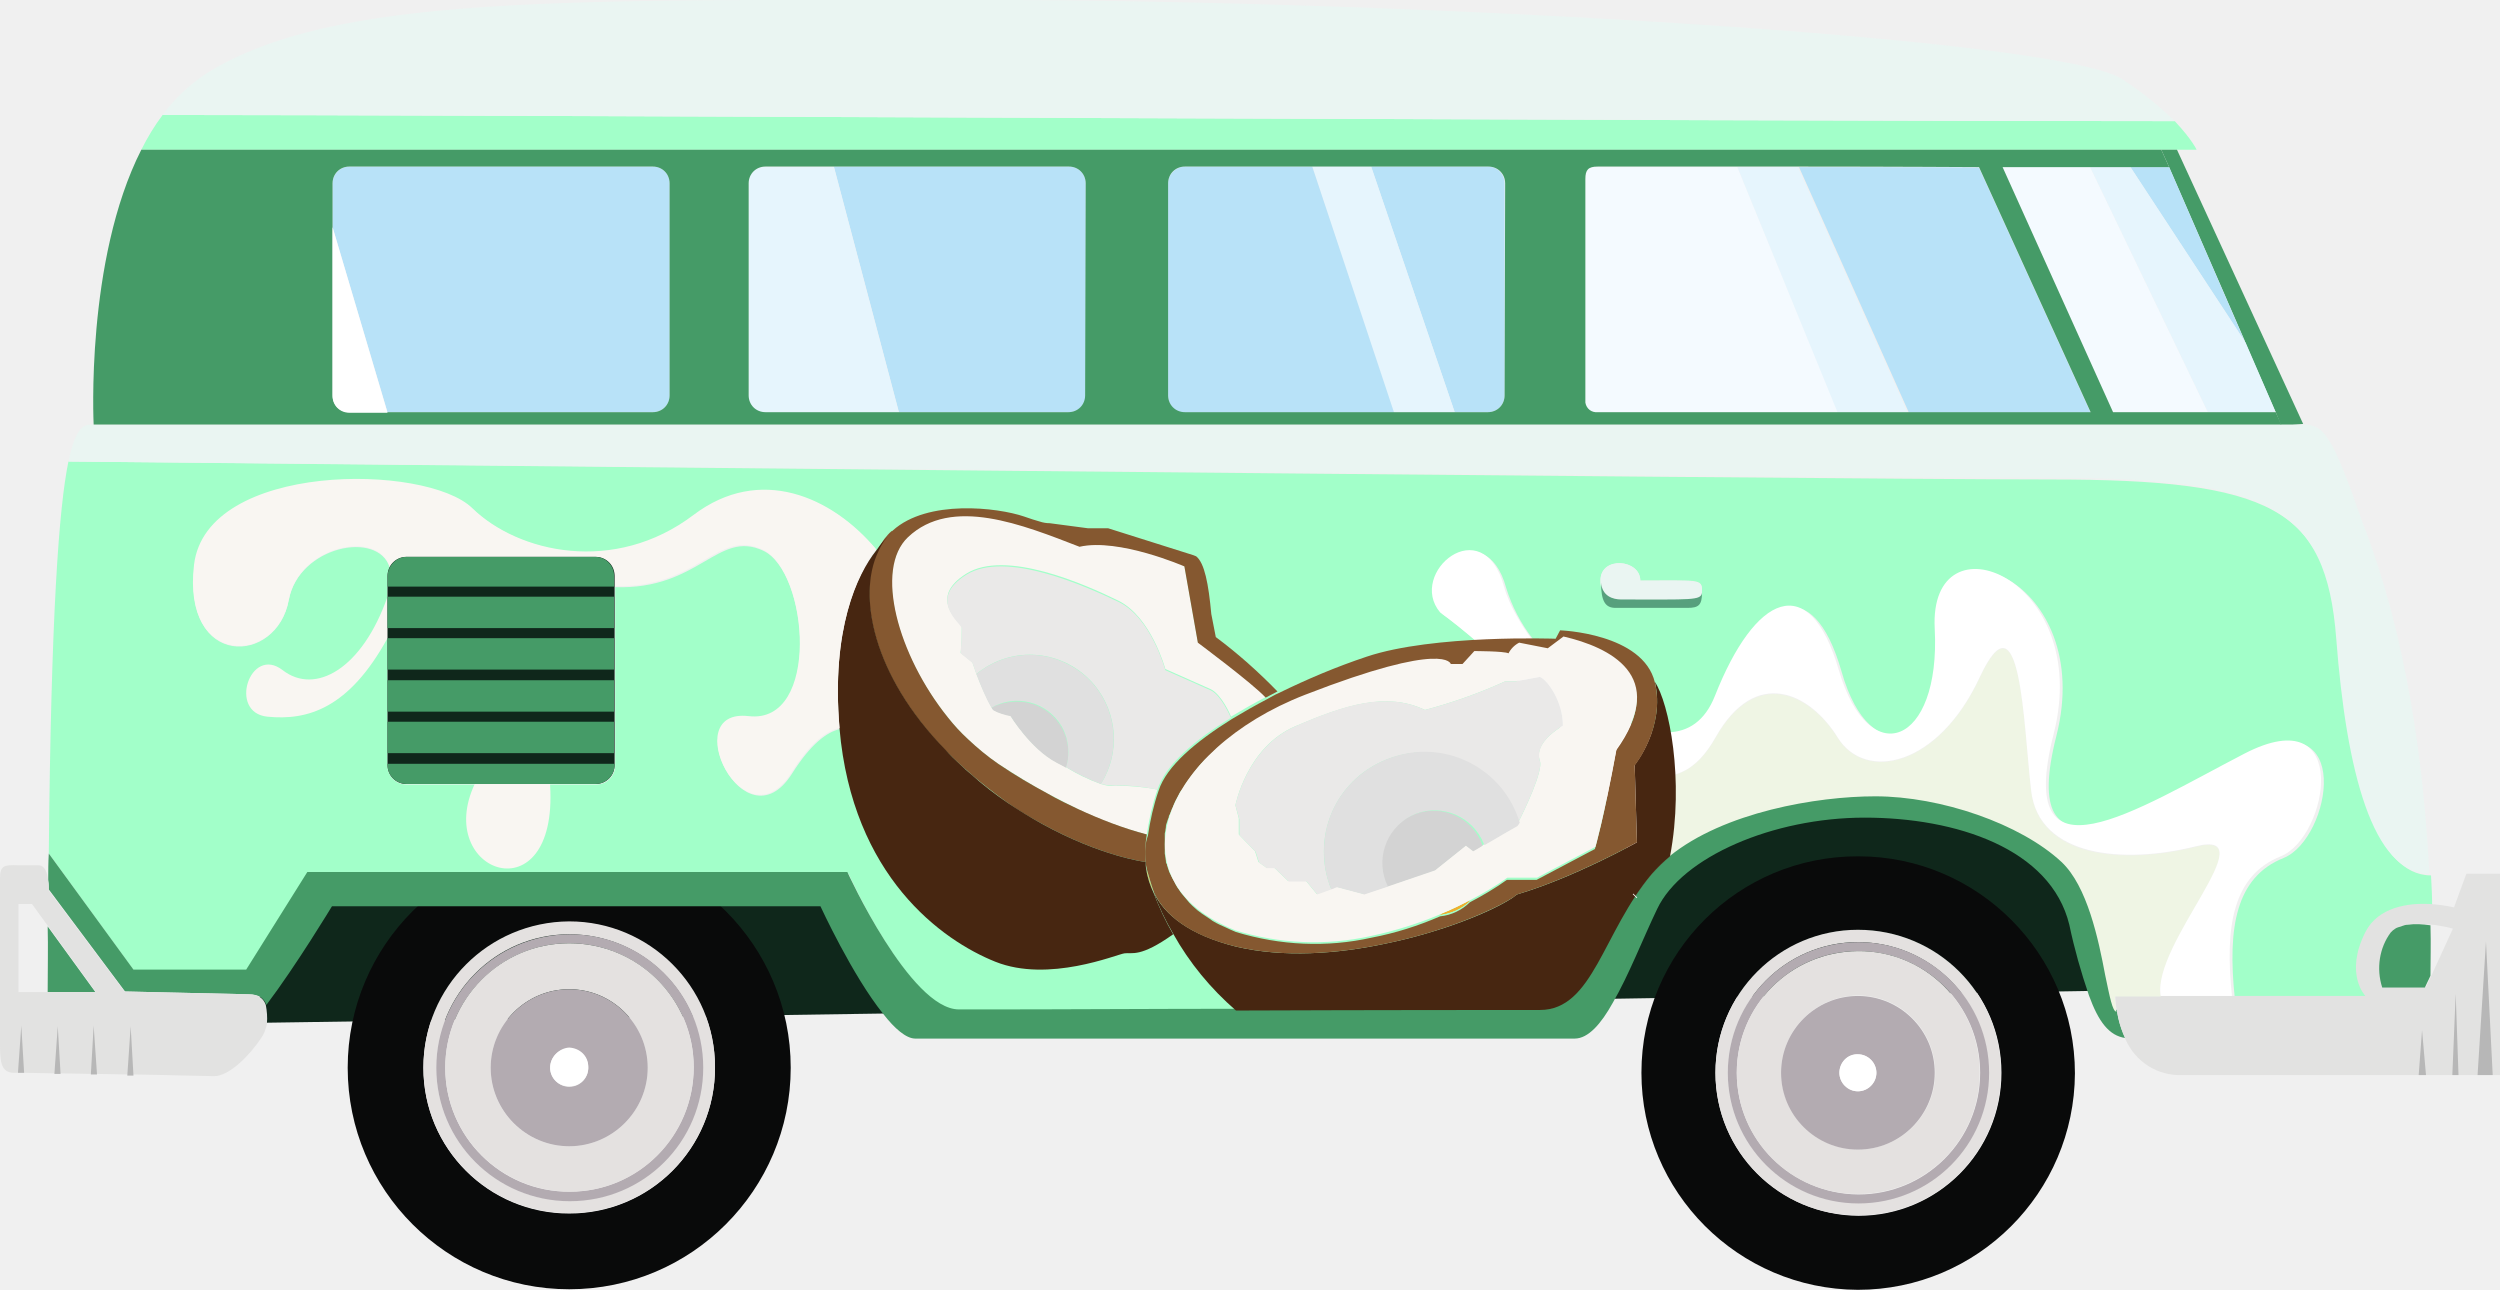
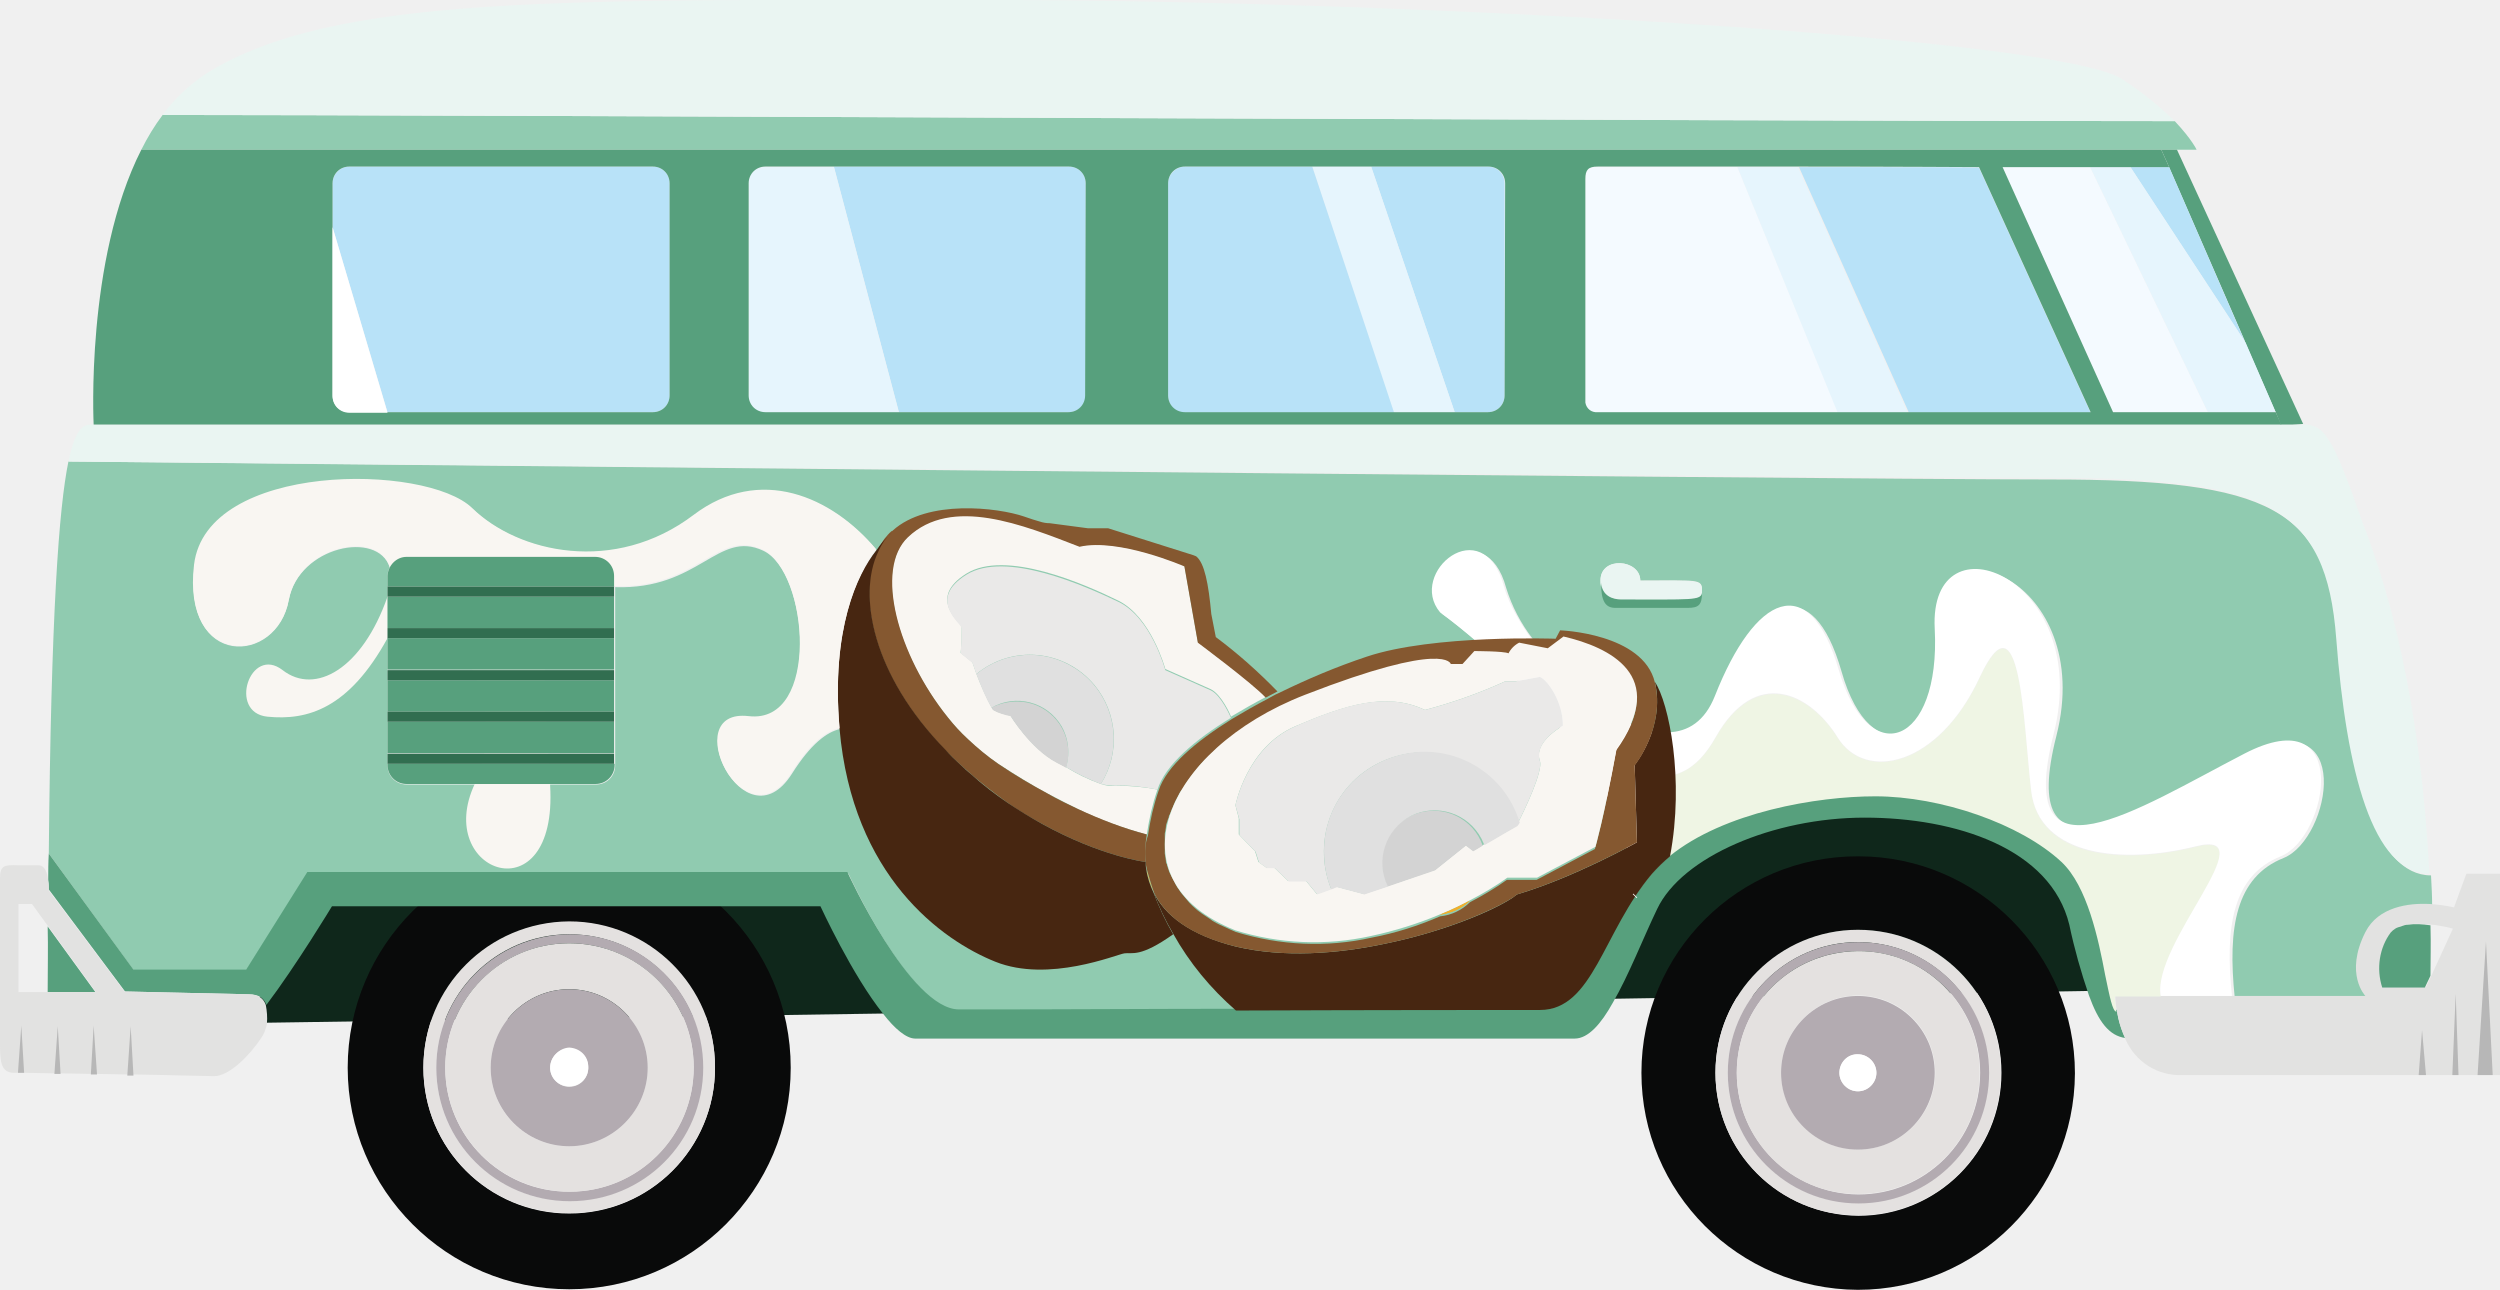
<svg xmlns="http://www.w3.org/2000/svg" version="1.1" id="Calque_1" x="0px" y="0px" viewBox="0 0 445.8 229.9" style="enable-background:new 0 0 445.8 229.9;" xml:space="preserve">
  <style type="text/css">
	.st0{fill:#0F271B;}
	.st1{fill:#090A0A;}
	.st2{fill:#E4E1E0;}
	.st3{fill:#B3ABB1;}
	.st4{fill:#FFFFFF;}
- 	.st5{fill:#A2FFC9;}
- 	.st6{fill:#459B67;}
+ 	.st5{fill:#90CBB0;}
+ 	.st6{fill:#57A07D;}
	.st7{fill:#EAF5F2;}
	.st8{fill:#E2E2E1;}
	.st9{fill:#B8E2F8;}
	.st10{fill:#E6F5FD;}
	.st11{fill:#F4FAFF;}
- 	.st12{fill:#57A07D;}
- 	.st13{fill:#B7B7B7;}
- 	.st14{fill:none;}
- 	.st15{fill:#EFF5E4;}
- 	.st16{fill:#EFAF2E;}
- 	.st17{fill:#472611;}
- 	.st18{fill:#855830;}
- 	.st19{fill:#F9F6F2;}
- 	.st20{fill:#EAE9E8;}
- 	.st21{fill:#D3D3D3;}
- 	.st22{fill:#E0E0E0;}
- 	.st23{fill:none;stroke:#FFFFFF;stroke-miterlimit:10;}
+ 	.st12{fill:#B7B7B7;}
+ 	.st13{fill:none;}
+ 	.st14{fill:#EFF5E4;}
+ 	.st15{fill:#EFAF2E;}
+ 	.st16{fill:#472611;}
+ 	.st17{fill:#855830;}
+ 	.st18{fill:#F9F6F2;}
+ 	.st19{fill:#EAE9E8;}
+ 	.st20{fill:#D3D3D3;}
+ 	.st21{fill:#E0E0E0;}
+ 	.st22{fill:none;stroke:#FFFFFF;stroke-miterlimit:10;}
+ 	.st23{fill:#316E50;}
</style>
  <path class="st0" d="M287.7,178.1l84.9-1.4c-1.4-4.1-2.6-8.3-3.5-12.6c-3.3-13.6-20.1-19.1-36.5-19.1s-32.7,7.1-37,16.3  C293.1,166.7,290.4,173.3,287.7,178.1z" />
  <path class="st0" d="M45.6,182.4C45.6,182.4,45.6,182.4,45.6,182.4l114.1-1.7c-5.7-7.1-11.6-20-11.6-20H57.5c0,0-6.6,11-12.1,18.3  C45.6,180.1,45.7,181.2,45.6,182.4z" />
  <path class="st1" d="M292.7,191.3c0,21.3,17.3,38.6,38.6,38.7c21.3,0,38.6-17.3,38.7-38.6c0-21.3-17.3-38.7-38.6-38.7c0,0,0,0,0,0  C310,152.6,292.7,169.9,292.7,191.3z M305.9,191.3c0-14.1,11.4-25.5,25.5-25.5c14.1,0,25.5,11.4,25.5,25.5  c0,14.1-11.4,25.5-25.5,25.5l0,0C317.3,216.7,305.9,205.3,305.9,191.3z" />
  <path class="st2" d="M305.9,191.3c0,14.1,11.4,25.5,25.5,25.4c14.1,0,25.5-11.4,25.4-25.5c0-14.1-11.4-25.4-25.5-25.4  C317.3,165.8,305.9,177.2,305.9,191.3L305.9,191.3z M308.1,191.3c0-12.8,10.4-23.3,23.2-23.3c12.8,0,23.3,10.4,23.3,23.2  c0,12.8-10.4,23.3-23.2,23.3c0,0,0,0,0,0C318.5,214.5,308.1,204.1,308.1,191.3L308.1,191.3z" />
  <path class="st3" d="M308.1,191.3c0,12.8,10.4,23.3,23.3,23.3s23.3-10.4,23.3-23.3S344.2,168,331.4,168  C318.5,168,308.1,178.4,308.1,191.3C308.1,191.3,308.1,191.3,308.1,191.3z M309.7,191.3c0-12,9.7-21.7,21.7-21.7s21.7,9.7,21.7,21.7  c0,12-9.7,21.7-21.7,21.7c0,0,0,0,0,0C319.4,212.9,309.7,203.2,309.7,191.3z" />
  <path class="st2" d="M309.7,191.3c0,12,9.7,21.7,21.7,21.6c12,0,21.7-9.7,21.6-21.7c0-12-9.7-21.7-21.7-21.6  S309.7,179.3,309.7,191.3L309.7,191.3z M317.6,191.3c0-7.6,6.1-13.7,13.7-13.8c7.6,0,13.7,6.1,13.8,13.7c0,7.6-6.1,13.7-13.7,13.8  c0,0,0,0-0.1,0C323.8,204.9,317.7,198.8,317.6,191.3z" />
  <path class="st3" d="M317.6,191.3c0,7.6,6.2,13.7,13.7,13.7c7.6,0,13.7-6.2,13.7-13.7c0-7.6-6.2-13.7-13.7-13.7  S317.6,183.7,317.6,191.3L317.6,191.3z M328,191.3c0-1.8,1.5-3.3,3.3-3.3s3.3,1.5,3.3,3.3s-1.5,3.3-3.3,3.3h0  C329.5,194.6,328,193.1,328,191.3z" />
  <path class="st4" d="M328,191.3c0,1.8,1.5,3.3,3.3,3.3s3.3-1.5,3.3-3.3c0-1.8-1.5-3.3-3.3-3.3C329.5,187.9,328,189.4,328,191.3  C328,191.3,328,191.3,328,191.3z" />
  <path class="st1" d="M62,190.4c0,21.8,17.7,39.5,39.5,39.5s39.5-17.7,39.5-39.5c0-21.8-17.7-39.5-39.5-39.5h0  C79.7,150.9,62,168.6,62,190.4z M75.5,190.4c0-14.4,11.6-26,26-26c14.4,0,26,11.6,26,26s-11.6,26-26,26l0,0  C87.1,216.4,75.5,204.8,75.5,190.4z" />
  <path class="st2" d="M75.5,190.4c0,14.4,11.7,26,26.1,25.9c14.4,0,26-11.7,25.9-26.1c0-14.3-11.7-25.9-26-25.9  C87.1,164.4,75.5,176,75.5,190.4C75.5,190.4,75.5,190.4,75.5,190.4z M77.8,190.4c0-13.1,10.6-23.8,23.7-23.8  c13.1,0,23.8,10.6,23.8,23.7s-10.6,23.8-23.7,23.8c0,0,0,0,0,0C88.4,214.2,77.8,203.5,77.8,190.4L77.8,190.4z" />
  <path class="st3" d="M77.8,190.4c0,13.1,10.6,23.8,23.8,23.8s23.8-10.6,23.8-23.8s-10.6-23.8-23.8-23.8c0,0,0,0,0,0  C88.4,166.7,77.8,177.3,77.8,190.4z M79.4,190.4c0-12.2,9.9-22.2,22.1-22.2s22.2,9.9,22.2,22.1c0,12.2-9.9,22.2-22.1,22.2  c0,0,0,0,0,0C89.3,212.6,79.4,202.6,79.4,190.4z" />
  <path class="st2" d="M79.4,190.4c0,12.2,9.9,22.1,22.2,22.1s22.1-9.9,22.1-22.2c0-12.2-9.9-22.1-22.2-22.1S79.4,178.2,79.4,190.4  L79.4,190.4z M87.5,190.4c0-7.7,6.3-14,14-14c7.7,0,14,6.3,14,14s-6.3,14-14,14C93.8,204.4,87.5,198.2,87.5,190.4z" />
  <path class="st3" d="M87.5,190.4c0,7.7,6.3,14,14,14c7.7,0,14-6.3,14-14s-6.3-14-14-14C93.8,176.4,87.5,182.7,87.5,190.4z   M98.1,190.4c0-1.9,1.5-3.4,3.4-3.4c1.9,0,3.4,1.5,3.4,3.4c0,1.9-1.5,3.4-3.4,3.4C99.7,193.8,98.1,192.3,98.1,190.4z" />
  <path class="st4" d="M98.1,190.4c0,1.9,1.6,3.4,3.5,3.3c1.9,0,3.4-1.6,3.3-3.5c0-1.9-1.5-3.3-3.4-3.4  C99.7,186.9,98.1,188.5,98.1,190.4C98.1,190.4,98.1,190.4,98.1,190.4z" />
  <path class="st5" d="M8.7,152.2l15.2,20.9h20l11-17.3h96.4c0,0,11.1,24.5,19.9,24.5c4.2,0,26.4-0.1,49.3-0.1  c24.3-0.1,49.3-0.1,54.2-0.1c0.3,0,0.6,0,0.9,0c0.2,0,0.4,0,0.6-0.1c0.3-0.1,0.6-0.1,0.9-0.2c0.2-0.1,0.4-0.1,0.5-0.2  s0.4-0.1,0.6-0.2c0.2-0.1,0.3-0.1,0.4-0.2c0.2-0.1,0.5-0.3,0.7-0.4s0.4-0.3,0.6-0.5c0.4-0.3,0.9-0.7,1.2-1.1  c0.2-0.2,0.4-0.4,0.6-0.6c0.8-0.9,1.5-1.9,2.2-3c0.3-0.5,0.6-1,0.9-1.5c0.1-0.2,0.2-0.4,0.4-0.6c0.3-0.5,0.5-0.9,0.8-1.4  c0.5-0.9,1-1.9,1.6-2.9c0.3-0.6,0.6-1.2,0.9-1.8s0.6-1.2,1-1.8s0.7-1.2,1.1-1.8s0.7-1.2,1.1-1.8c-0.2-3-0.7-5.9-1.5-8.7  c-0.9-3-2.1-5.9-3.5-8.7c-2.3-4.5-5.1-8.7-8.2-12.6c-2.3-2.9-4.8-5.7-7.4-8.3c-1.9-1.9-3.7-3.6-5.3-5.1c-1-0.9-1.9-1.7-2.7-2.4  c-3.5-3-5.9-4.7-5.9-4.7c-6-7,7.7-18.4,11.4-4.6c1,3.2,2.6,6.3,4.7,9c0.4,0.6,0.9,1.2,1.4,1.9c4.5,5.7,10.6,11.1,16.5,13.6  c1.2,0.5,2.4,0.9,3.7,1.2c1.1,0.3,2.2,0.4,3.4,0.3c3.4-0.2,6.3-2.1,8-6.5c7.1-18.1,16.9-22.8,22.1-4.6s18.1,13.4,17.1-7.4  s28.3-9.1,21.2,18.8s14.7,13.5,34,3.5s15,14.9,6.5,18.3s-10,12.4-8.7,24.9h23.7c0,0-3.8-3.8,0-11.4c2.3-4.6,7.7-5.2,11.5-5  c0-1.7-0.1-3.5-0.2-5.4c-10,0-14.8-18.3-16.6-41.9s-12-28.7-51.2-28.7S12.2,82.3,12.2,82.3C10.5,90.6,9.1,109.4,8.7,152.2z   M289.1,106.9c-1.6,0-3.7-0.8-3.7-3.4c0-4.4,7.1-3.8,7.1,0c10.2,0,11-0.3,11,1.7S303.2,106.9,289.1,106.9z M34.7,100.9  c2.2-18.4,41.4-18,49.6-10.1s25.4,11.9,39.5,1.2c11.8-8.9,24.6-3.3,32.5,6.1c-3.3,4.5-8,14.3-6.5,31.8v0.1c-2.3,0.5-5.2,2.6-8.6,8  c-8.4,13.2-20.4-11.6-7.6-10.1s10.6-25.9,2.5-29.7s-11.4,7-26.4,6.5v31.8c0,1.9-1.5,3.4-3.4,3.4H72.5c-1.9,0-3.4-1.5-3.4-3.4v-33.7  c0-0.5,0.1-1.1,0.4-1.6c-2.1-6.7-16.2-3.8-18,5.8C49.4,118.6,32.5,119.3,34.7,100.9z" />
  <path class="st6" d="M8.6,157c0.1,0.5,0.1,1.1,0.1,1.6l13.6,18.2l22,0.5c2,0,2.8,0.8,3.2,1.9c5.3-7,11.7-17.6,11.7-17.6h87.1  c0,0,5.7,12.4,11.2,19.2c2,2.6,4.1,4.4,5.7,4.4h117.6c2.4,0,4.7-2.6,6.8-6.4c2.8-4.8,5.4-11.5,7.9-16.7c4.4-9.3,20.7-16.3,37-16.3  s33.2,5.5,36.5,19.1c0.9,4.3,2.1,8.5,3.5,12.6c1.7,4.7,3.6,7.2,6.5,7.6c-0.8-1.6-1.3-3.3-1.5-5c-0.4,0-0.8-1-1.2-2.7  c-1.3-5.7-2.9-18.7-8.6-24c-7.4-6.8-21.5-11.7-33.2-11.7s-31.2,3.5-40,13.9c-7.5,8.8-9.8,20.1-16.1,23.3c-1.2,0.6-2.5,0.9-3.9,0.9  c-5.6,0-37.1,0.1-64.1,0.1c-19.1,0.1-35.8,0.1-39.4,0.1c-8.7,0-19.9-24.5-19.9-24.5H54.8l-10.9,17.4H23.8L8.7,152.2  C8.6,153.8,8.6,155.4,8.6,157z" />
  <path class="st7" d="M12.2,82.3c0,0,314,2.9,353.2,2.9s49.4,5.1,51.2,28.7s6.5,41.9,16.6,41.9c-0.9-18-3.7-41.5-11.9-62.6  c-5.4-15.5-6.8-17.4-10.5-17.5l0,0h-1.9h-2.1H16.7C15.2,75.7,13.6,75.6,12.2,82.3z" />
  <path class="st6" d="M8.5,176.9h8.5l-8.5-11.7C8.6,168.9,8.5,172.9,8.5,176.9z" />
  <path class="st8" d="M379,185.3c0.3,0.1,0.6,0.1,0.9,0.1L379,185.3c1.8,4.1,5.8,6.6,10.2,6.4h56.6v-35.9h-6l-2.2,6  c-1.4-0.3-2.8-0.5-4.3-0.6c-3.8-0.2-9.2,0.5-11.5,5c-3.8,7.5,0,11.4,0,11.4h-44.6C377.3,180.2,377.9,182.9,379,185.3z M426.5,166.2  c0.1-0.1,0.2-0.3,0.4-0.4c0.2-0.2,0.5-0.4,0.8-0.5c0.3-0.1,0.6-0.3,0.9-0.3c0.3-0.1,0.6-0.1,0.9-0.2c1.4-0.1,2.7-0.1,4.1,0.1  c0.5,0,1,0.1,1.5,0.2c1.4,0.2,2.3,0.5,2.3,0.5l-3.8,8.3l-1,2.1h-7.6C423.7,172.7,424.4,169,426.5,166.2L426.5,166.2z" />
  <path class="st6" d="M424.8,176.1h7.6l1-2.1c0-2.6,0.1-5.7,0-9c-1.4-0.2-2.7-0.3-4.1-0.1c-0.3,0-0.6,0.1-0.9,0.2  c-0.3,0.1-0.6,0.2-0.9,0.3c-0.3,0.1-0.5,0.3-0.8,0.5c-0.1,0.1-0.2,0.2-0.4,0.4C424.3,169,423.7,172.7,424.8,176.1z" />
  <path class="st5" d="M391.7,26.7H25.2c1.1-2.2,2.3-4.2,3.8-6.2c51.5,0,276.4,1.1,358.8,1.1C390.9,24.9,391.7,26.7,391.7,26.7z" />
  <path class="st7" d="M29,20.5c51.5,0,276.4,1.1,358.8,1.1c-2.9-2.8-6-5.3-9.4-7.5C366.9,6.6,250.3,0,175.7,0S59.5-1.1,36.8,13.1  C33.8,15.1,31.1,17.6,29,20.5z" />
  <path class="st6" d="M385.4,26.7l1.4,3.1l13.5,31v0.1l5.5,12.6l0,0l0.9,2.2h2.1c0.7,0,1.4-0.1,1.9-0.1l-22.5-48.9L385.4,26.7z" />
  <polygon class="st9" points="379.9,29.8 400.3,60.9 386.8,29.8 " />
  <polygon class="st10" points="372.7,29.8 393.7,73.5 405.8,73.5 400.4,61 400.3,60.9 379.9,29.8 " />
  <polygon class="st11" points="357.1,29.8 376.8,73.5 393.7,73.5 372.7,29.8 " />
  <path class="st9" d="M320.8,29.8l19.6,43.8h32.4l-19.9-43.7C352.8,29.8,337.1,29.8,320.8,29.8z" />
  <path class="st10" d="M309.8,29.8l17.8,43.8h12.6l-19.6-43.8L309.8,29.8z" />
  <path class="st11" d="M282.7,31.9v39.5c-0.1,1.1,0.7,2.1,1.8,2.2c0.1,0,0.3,0,0.4,0h42.8l-17.9-43.8h-25  C283.3,29.7,282.7,30.2,282.7,31.9z" />
  <path class="st9" d="M244.5,29.7l14.9,43.8h5.9c1.7,0,3-1.3,3-3V32.7c0-1.7-1.3-3-3-3L244.5,29.7z" />
  <polygon class="st10" points="234,29.7 248.5,73.5 259.4,73.5 244.5,29.7 " />
  <path class="st9" d="M208.3,32.7v37.9c0,1.7,1.3,3,3,3h37.3L234,29.7h-22.8C209.6,29.8,208.3,31.1,208.3,32.7z" />
  <path class="st9" d="M148.7,29.7l11.6,43.8h30.3c1.7,0,3-1.3,3-3V32.7c0-1.7-1.3-3-3-3L148.7,29.7z" />
  <path class="st10" d="M133.5,32.7v37.9c0,1.7,1.3,3,3,3h23.8l-11.6-43.8h-12.2C134.8,29.7,133.5,31,133.5,32.7z" />
  <path class="st9" d="M59.3,32.7v7.8l9.8,33h47.3c1.7,0,3-1.3,3-3V32.7c0-1.7-1.3-3-3-3H62.3C60.7,29.7,59.3,31,59.3,32.7z" />
  <path class="st6" d="M405.8,73.5h-29l-19.7-43.7h29.7l-1.4-3.1H25.2c-10,19.7-8.5,49-8.5,49h390.1L405.8,73.5z M119.4,70.5  c0,1.7-1.3,3-3,3H62.3c-1.7,0-3-1.3-3-3V32.7c0-1.7,1.3-3,3-3h54.1c1.7,0,3,1.3,3,3L119.4,70.5z M193.5,70.5c0,1.7-1.3,3-3,3h-54  c-1.7,0-3-1.3-3-3V32.7c0-1.7,1.3-3,3-3h54.1c1.7,0,3,1.3,3,3L193.5,70.5z M268.3,70.5c0,1.7-1.3,3-3,3h-54c-1.7,0-3-1.3-3-3V32.7  c0-1.7,1.3-3,3-3h54.1c1.7,0,3,1.3,3,3L268.3,70.5z M340.3,73.5h-55.4c-1.1,0.1-2-0.6-2.2-1.7c0-0.2,0-0.3,0-0.5V31.9  c0-1.6,0.5-2.2,2.2-2.2h25h10.9c16.3,0,32.1,0.1,32.1,0.1l19.9,43.7L340.3,73.5z" />
  <path class="st4" d="M59.3,40.5v30.1c0,1.7,1.3,3,3,3h6.8L59.3,40.5z" />
  <path class="st8" d="M0,156.7v29c0,3.3,0,5.6,2.5,5.6h0.6h1.1l5.5,0.1c0.3,0,0.7,0,1.1,0l5.4,0.1h1.1l5.4,0.1h1.1l0,0  c6.7,0.1,12.8,0.3,14.4,0.3c2.7,0,6.4-3.8,8.3-6.7c0.6-0.8,0.9-1.7,1.1-2.6c0,0,0-0.1,0-0.1c0.1-1.1,0-2.2-0.2-3.3  c-0.4-1.1-1.2-1.9-3.2-1.9l-22-0.5l-13.5-18c0-0.5,0-1.1-0.1-1.6c-0.1-1.5-0.6-2.9-1.7-2.9H3.4C0.7,154.2,0,154.3,0,156.7z   M3.3,161.2h2.4l2.9,4l8.5,11.7H3.3V161.2z" />
  <path class="st7" d="M285.4,103.5c0,0.2,0,0.3,0,0.5c0.2,2.3,2.1,3,3.7,3c12.6,0,14.2,0.1,14.4-1.2c0-0.2,0-0.4,0-0.5  c0-2-0.8-1.7-11-1.7C292.5,99.7,285.4,99.1,285.4,103.5z" />
-   <path class="st12" d="M285.5,103.9c0,3.4,0.8,4.5,2.6,4.5h12.8c2,0,2.6-0.5,2.6-2.7c-0.2,1.4-1.8,1.2-14.4,1.2  C287.6,106.9,285.7,106.3,285.5,103.9z" />
-   <polygon class="st13" points="444.5,191.7 443.3,167.9 441.8,191.7 " />
-   <polygon class="st13" points="438.4,191.7 437.9,177.2 437.3,191.7 " />
-   <polygon class="st13" points="432.6,191.7 431.9,183.7 431.3,191.7 " />
-   <path class="st13" d="M22.7,191.8h1.1l0,0l-0.5-8.8L22.7,191.8z" />
-   <path class="st13" d="M16.2,191.6h1.1l-0.6-8.7L16.2,191.6z" />
-   <path class="st13" d="M9.7,191.5c0.4,0,0.7,0,1.1,0l-0.5-8.5L9.7,191.5z" />
-   <path class="st13" d="M3.2,191.3h1.1l-0.5-8.4L3.2,191.3z" />
-   <polyline class="st14" points="377.2,177.6 376.3,177.6 372.6,177.6 " />
-   <path class="st15" d="M291.6,159.7c0.9-1.4,1.9-2.7,2.9-3.9c1-1.1,2.1-2.2,3.2-3.1c9.7-7.9,26.3-10.7,36.7-10.7  c11.7,0,25.9,4.9,33.2,11.7c4.6,4.3,6.6,13.8,7.8,20.2c0.8,3.8,1.3,6.5,2,6.5c-0.2-0.9-0.2-1.8-0.3-2.7h8.2  c-1.6-9.3,19.1-29.9,6.3-26.7s-28,2.1-29.4-9.9s-1.8-36.1-9.2-20.2s-20.4,18.6-25.3,10.7s-14.6-12.7-21.8,0s-15,1.7-13.2,13  C294.3,154.7,292,158.9,291.6,159.7z" />
+   <path class="st6" d="M285.5,103.9c0,3.4,0.8,4.5,2.6,4.5h12.8c2,0,2.6-0.5,2.6-2.7c-0.2,1.4-1.8,1.2-14.4,1.2  C287.6,106.9,285.7,106.3,285.5,103.9z" />
+   <polygon class="st12" points="444.5,191.7 443.3,167.9 441.8,191.7 " />
+   <polygon class="st12" points="438.4,191.7 437.9,177.2 437.3,191.7 " />
+   <polygon class="st12" points="432.6,191.7 431.9,183.7 431.3,191.7 " />
+   <path class="st12" d="M22.7,191.8h1.1l0,0l-0.5-8.8L22.7,191.8z" />
+   <path class="st12" d="M16.2,191.6h1.1l-0.6-8.7L16.2,191.6z" />
+   <path class="st12" d="M9.7,191.5c0.4,0,0.7,0,1.1,0l-0.5-8.5L9.7,191.5z" />
+   <path class="st12" d="M3.2,191.3h1.1l-0.5-8.4L3.2,191.3z" />
+   <polyline class="st13" points="377.2,177.6 376.3,177.6 372.6,177.6 " />
+   <path class="st14" d="M291.6,159.7c0.9-1.4,1.9-2.7,2.9-3.9c1-1.1,2.1-2.2,3.2-3.1c9.7-7.9,26.3-10.7,36.7-10.7  c11.7,0,25.9,4.9,33.2,11.7c4.6,4.3,6.6,13.8,7.8,20.2c0.8,3.8,1.3,6.5,2,6.5c-0.2-0.9-0.2-1.8-0.3-2.7h8.2  c-1.6-9.3,19.1-29.9,6.3-26.7s-28,2.1-29.4-9.9s-1.8-36.1-9.2-20.2s-20.4,18.6-25.3,10.7s-14.6-12.7-21.8,0s-15,1.7-13.2,13  C294.3,154.7,292,158.9,291.6,159.7z" />
  <path class="st4" d="M256.8,109.2c0,0,33.2,23.5,34.7,50.6l0.1-0.1c0.5-0.7,2.7-5,1.1-15.2c-1.8-11.3,6-0.2,13.2-13s16.9-7.9,21.8,0  s17.9,5.2,25.3-10.7s7.8,8.3,9.2,20.2s16.6,13.1,29.4,9.9s-7.9,17.4-6.3,26.7h12.7c-1.3-12.5,0.2-21.5,8.7-24.9s12.8-28.3-6.5-18.3  s-41.1,24.4-34-3.5s-22.3-39.7-21.2-18.8s-11.8,25.6-17.1,7.4s-15-13.4-22.1,4.6s-33.8-5.7-37.6-19.5S250.9,102.2,256.8,109.2z" />
-   <path class="st16" d="M262.1,160.6c-1.5,0.8-3.3,1.7-5.3,2.5C258.8,162.8,260.7,162,262.1,160.6z" />
-   <path class="st16" d="M204.4,154.9c0.2,1.4,0.7,2.8,1.3,4.2C205.2,157.7,204.8,156.4,204.4,154.9z" />
-   <path class="st17" d="M205.7,159.1c0.9,2.5,2.1,5,3.5,7.4c2.9,5.2,6.7,9.8,11.2,13.7c24.3-0.1,49.3-0.1,54.2-0.1  c9.5,0,11.2-13.9,20-24.3c1-1.1,2.1-2.2,3.2-3.1c2.6-13.7-0.2-27.4-2.7-31.1c1.9,8-3.6,14.8-3.6,14.8l0.4,13.8  c0,0-11.2,6.3-21.4,9.3c-0.3,0.2-0.5,0.4-0.8,0.6c-3.6,2.4-12.5,6.1-22.8,8.2c-8.5,1.8-18,2.5-26.5,0.5  C212.1,166.7,207.7,163.2,205.7,159.1z" />
-   <path class="st16" d="M262.1,160.6c-1.5,0.8-3.3,1.7-5.3,2.5C258.8,162.8,260.7,162,262.1,160.6z" />
-   <path class="st18" d="M204.3,153.6c0,0.5,0.1,0.9,0.2,1.4c0.4,1.4,0.8,2.8,1.3,4.2c2,4.1,6.4,7.6,14.6,9.6c8.5,2,18,1.3,26.5-0.5  c10.4-2.1,19.2-5.9,22.8-8.2c0.3-0.2,0.6-0.4,0.8-0.6c10.1-3,21.4-9.3,21.4-9.3l-0.4-13.7c0,0,5.5-6.8,3.6-14.8  c-2.1-8.8-16.9-9.3-16.9-9.3l-0.8,1.5c0,0-21.8-0.8-33.7,3.2c-5.4,1.8-10.6,4-15.7,6.5c-0.7,0.3-1.4,0.7-2.1,1.1  c-2.1,1.1-4.2,2.3-6.2,3.5c-6.4,4-11.7,8.4-13.1,12.8c-0.9,2.6-1.5,5.3-1.9,8l0,0C204.2,150.3,204.1,152,204.3,153.6z M207.7,150.6  c0-0.2,0-0.5,0-0.7s0-0.3,0-0.4s0-0.3,0-0.5s0-0.3,0-0.4l0.1-0.4c0-0.3,0.1-0.5,0.1-0.8s0.1-0.5,0.2-0.8s0.1-0.4,0.2-0.6  s0.1-0.2,0.1-0.3s0.1-0.4,0.2-0.5s0.1-0.4,0.2-0.5s0.1-0.4,0.2-0.5s0.2-0.5,0.3-0.7c0.2-0.5,0.4-0.9,0.7-1.4l0.3-0.6  c0.1-0.2,0.2-0.4,0.4-0.6s0.3-0.4,0.4-0.6s0.3-0.5,0.5-0.8c0.4-0.5,0.7-1,1.1-1.5s0.8-1,1.2-1.5c0.6-0.7,1.2-1.3,1.9-1.9l0.5-0.5  c0.4-0.4,0.8-0.7,1.2-1.1l0.5-0.4l0.5-0.4l0.7-0.5c1.5-1.2,3.2-2.3,4.8-3.3l1.2-0.7l0.8-0.4l1-0.5l1.1-0.5l1-0.5  c1.1-0.5,2.3-1,3.5-1.5c25.2-9.8,26-5.5,26-5.5h2.1l2.1-2.3c0,0,5.3,0,6.1,0.4c0.4-0.8,1.1-1.5,1.9-1.9l5.1,1l2.8-2.1  c8.3,1.9,18.8,7,9.5,19.9c-2.3,12.5-3.8,17.6-3.8,17.6l-10.4,5.5h-5.3c-2.1,1.5-4.3,2.8-6.6,4c-1.4,1.4-3.3,2.3-5.3,2.5l0,0  c-3.9,1.7-8,3-12.2,3.8c-8,1.8-16.3,1.4-24.2-1c-0.7-0.3-1.4-0.6-2-0.9l-0.9-0.4c-0.2-0.1-0.4-0.2-0.6-0.3l-0.7-0.4l-0.4-0.3  l-0.6-0.4c-0.3-0.2-0.6-0.4-0.9-0.6l-0.4-0.3l-0.4-0.3c-0.3-0.3-0.6-0.5-0.9-0.8l-0.5-0.5l-0.5-0.6l-0.5-0.6  c-0.2-0.2-0.3-0.4-0.5-0.6l-0.2-0.3c-0.1-0.1-0.1-0.2-0.2-0.3s-0.3-0.4-0.4-0.6s-0.3-0.5-0.4-0.8l-0.3-0.5c-0.1-0.2-0.2-0.4-0.3-0.6  s-0.2-0.4-0.3-0.6l-0.1-0.3c-0.1-0.3-0.2-0.6-0.3-0.9c0-0.1,0-0.2-0.1-0.3s-0.1-0.4-0.1-0.5s-0.1-0.4-0.1-0.7s-0.1-0.4-0.1-0.6  c0,0,0-0.1,0-0.1c0-0.2,0-0.4,0-0.6S207.7,150.9,207.7,150.6L207.7,150.6z" />
-   <path class="st19" d="M220.3,165.9c7.8,2.4,16.1,2.8,24.2,1c4.2-0.9,8.4-2.2,12.4-3.9l0,0c2-0.8,3.8-1.7,5.3-2.5  c2.3-1.2,4.5-2.5,6.6-4h5.3l10.4-5.5c0,0,1.5-5.1,3.8-17.6c9.3-12.9-1.3-18-9.5-19.9l-2.8,2.1l-5.1-1c-0.8,0.4-1.5,1.1-1.9,1.9  c-0.8-0.4-6.1-0.4-6.1-0.4l-2.1,2.3h-2.1c0,0-0.8-4.3-26,5.5S197.9,157,220.3,165.9z M220.3,143.6c0,0,2-10.4,10.7-14.1  c8.7-3.7,16.2-6.2,23.1-2.9c4.9-1.3,9.7-3,14.3-5.1h1.8l4.4-0.8c1.4,0.6,4.1,4.4,4.1,8.7c-3.6,2.2-4.8,4.4-4.1,6.3  c0.6,1.7-2.7,8.7-3.9,11c-0.2,0.3-0.3,0.5-0.4,0.6c-2.7,1.6-4.6,2.7-5.9,3.4c-1.2,0.7-1.7,1-1.7,1l-1.3-1l-5.5,4.4l-8.5,2.9  l-4.2,1.4l-4.9-1.3l-1,0.4l-2.5,0.9l-1.9-2.3h-3.2l-2.5-2.4h-1.4l-1.4-1l-0.6-1.9l-2.9-3v-2.9L220.3,143.6z" />
-   <path class="st20" d="M220.3,143.6l0.7,2.5v2.8l2.9,3l0.6,1.9l1.4,1h1.4l2.5,2.4h3.2l1.9,2.3l2.5-0.9c-3.7-9.1,0.6-19.4,9.7-23.1  c9.1-3.7,19.4,0.6,23.1,9.7c0.2,0.5,0.4,1,0.5,1.5c1.2-2.3,4.5-9.3,3.9-11c-0.6-1.9,0.5-4.1,4.1-6.3c0-4.3-2.7-8.1-4.1-8.7l-4.4,0.8  h-1.8c-4.6,2.1-9.4,3.8-14.3,5.1c-6.9-3.3-14.4-0.9-23.1,2.9S220.3,143.6,220.3,143.6z" />
-   <path class="st16" d="M262.1,160.6c-1.5,0.8-3.3,1.7-5.3,2.5C258.8,162.8,260.7,162,262.1,160.6z" />
-   <path class="st21" d="M246.4,153.8c0,1.5,0.3,3,1,4.3l8.5-2.9l5.5-4.4l1.3,1c0,0,0.6-0.3,1.7-1c-1.7-4.9-7-7.4-11.9-5.7  C248.8,146.4,246.3,149.9,246.4,153.8L246.4,153.8z" />
-   <path class="st22" d="M236.1,151.9c0,2.3,0.4,4.6,1.3,6.7l1-0.4l4.9,1.3l4.2-1.4c-2.3-4.6-0.5-10.2,4.1-12.6  c4.6-2.3,10.2-0.5,12.6,4.1c0.2,0.4,0.3,0.7,0.5,1.1c1.3-0.7,3.2-1.9,5.9-3.4c0.1-0.1,0.2-0.3,0.4-0.6c-2.8-9.4-12.7-14.7-22-11.9  C241.2,137.1,236,144,236.1,151.9z" />
-   <path class="st19" d="M169,127.9c1.1,1.4,2.3,2.7,3.6,3.9c1.7,1.6,3.5,3.1,5.4,4.4c3.1,2,6,3.8,8.8,5.3c2,1,3.8,2,5.5,2.8  c3.9,1.9,8,3.4,12.2,4.5l0,0c0.4-2.7,1-5.4,1.9-8c-2.5-0.5-5-0.7-7.5-0.7c-0.9,0.1-1.7,0-2.6-0.3c-2.2-0.8-4.3-1.8-6.2-3l-1.7-0.9  c-4.6-2.4-8.2-8.3-8.2-8.3c-1-0.2-2.1-0.5-3-1c-0.2-0.1-0.3-0.3-0.4-0.5c-1-1.9-1.9-3.9-2.7-6c-0.4-1.1-0.7-2-0.7-2l-2.1-1.7  c0.2-1.5,0.2-3,0.2-4.6c-0.2-0.9-6.2-5.1,0.8-9.5s21.2,1.9,27.1,4.8s8.4,12.2,8.4,12.2l8.1,3.6c1.9,0.9,3.6,4.7,3.6,4.9  c2-1.2,4.1-2.4,6.2-3.5c-2.2-2.5-12.1-9.8-12.1-9.8l-2.4-13.6c0,0-11.7-5.1-18.7-3.5c-10.1-4-22.8-9.2-30.6-1.7  C155.8,101.5,160,116.8,169,127.9z" />
-   <path class="st20" d="M171.3,116.5l2.1,1.7c0,0,0.3,0.8,0.7,2c6.4-5.3,15.8-4.4,21.1,2c4.1,5,4.6,12.1,1.1,17.6  c0.8,0.2,1.7,0.3,2.6,0.3c2.5-0.1,5,0.2,7.5,0.7c1.4-4.4,6.7-8.9,13.1-12.8c-0.1-0.2-1.7-4-3.6-4.9l-8.1-3.6c0,0-2.5-9.4-8.4-12.2  s-20.1-9.2-27.1-4.8s-1,8.6-0.8,9.5C171.5,113.5,171.4,115,171.3,116.5z" />
-   <path class="st21" d="M176.8,126.2c0.1,0.2,0.2,0.3,0.4,0.5c0.9,0.5,2,0.8,3,1c0,0,3.6,5.9,8.2,8.3l1.7,0.9c0.3-0.9,0.4-1.8,0.4-2.7  c0-5-4.1-9.1-9.1-9.1C179.7,125.1,178.1,125.5,176.8,126.2L176.8,126.2z" />
-   <path class="st22" d="M174.1,120.2c0.8,2.1,1.6,4.1,2.7,6c4.3-2.5,9.9-1.1,12.5,3.3c0.8,1.4,1.2,3,1.2,4.6c0,0.9-0.1,1.8-0.4,2.7  c2,1.2,4.1,2.2,6.2,3c4.4-7,2.3-16.3-4.7-20.7C186.1,115.6,179.1,116.1,174.1,120.2L174.1,120.2z" />
-   <path class="st18" d="M168.5,133.7c0.9,0.9,1.8,1.8,2.8,2.7c0.6,0.6,1.3,1.1,1.9,1.7c2.1,1.8,4.2,3.4,6.4,5c2.1,1.5,4.2,2.7,6.2,3.8  c10.5,5.8,18.4,6.8,18.4,6.8l0.1-0.1c-0.1-1.6-0.1-3.2,0.2-4.8c-4.2-1.1-8.3-2.7-12.2-4.5c-1.7-0.8-3.6-1.7-5.5-2.8  c-2.8-1.5-5.7-3.2-8.8-5.3c-1.9-1.3-3.7-2.8-5.4-4.4c-1.3-1.2-2.5-2.5-3.6-3.9c-8.9-11.1-13.1-26.4-7.1-32.1  c7.8-7.4,20.5-2.2,30.6,1.7c7-1.6,18.7,3.5,18.7,3.5l2.4,13.6c0,0,9.8,7.3,12.1,9.8c0.7-0.4,1.4-0.7,2.1-1.1  c-3.4-3.5-7.1-6.8-11-9.7l-0.8-4.1c-0.5-5.4-1.2-9.1-2.7-10.3l0,0l-0.5-0.2l-15.2-4.8h-3.6l-6.8-0.9c-0.6,0-1.2-0.1-1.8-0.3l0,0  c-0.7-0.2-1.7-0.5-2.8-0.9c-4.7-1.6-17.2-3.1-23.4,2.5l-0.1,0.1l-0.1,0c-0.5,0.4-0.9,0.9-1.3,1.4  C152.4,103.4,154.3,119.1,168.5,133.7z" />
-   <path class="st17" d="M149.7,129.9L149.7,129.9c2.3,26.4,18.3,37.8,27.8,41.6s21.6-1.3,23-1.5s2.8,0.8,8.7-3.4  c-1.4-2.4-2.5-4.8-3.5-7.4c-0.6-1.3-1.1-2.7-1.3-4.2c-0.1-0.4-0.1-0.9-0.1-1.4l-0.1,0.1c0,0-7.9-1-18.4-6.8c-2-1.1-4.1-2.4-6.2-3.8  c-2.2-1.5-4.4-3.2-6.4-5c-0.6-0.5-1.3-1.1-1.9-1.7c-1-0.9-1.9-1.8-2.7-2.7c-13-13.3-15.7-27.6-12-35.3c0.3-0.7,0.7-1.4,1.1-2  c0.4-0.5,0.8-1,1.3-1.4c-1,0.9-1.9,1.9-2.7,3.1C152.8,102.5,148.2,112.3,149.7,129.9z" />
-   <path class="st23" d="M291.5,159.8l0.1-0.1" />
-   <path class="st19" d="M51.5,106.9c1.8-9.6,15.9-12.6,18-5.8c0.4,1.8,0.3,3.6-0.4,5.3c-4.5,12.9-12.9,17.6-18.7,13.1  s-9.8,7.6-2.7,8.3s14.5-1.4,21.4-14c6.9-12.6,23.2,9.9,15.6,25.9s14.8,23.9,13.4,0.4c0-0.1,0-0.2,0-0.4  c-1.4-23.3-3.4-35.7,11.5-35.2s18.2-10.3,26.4-6.5s10.3,31.2-2.5,29.7s-0.8,23.4,7.6,10.1c3.4-5.4,6.3-7.5,8.6-8v-0.1  c-1.5-17.6,3.2-27.3,6.5-31.8c-7.9-9.4-20.7-15-32.5-6.1c-14.1,10.7-31.3,6.8-39.5-1.2s-47.4-8.3-49.6,10.1S49.4,118.6,51.5,106.9z" />
-   <path class="st0" d="M109.6,136.2v0.2c0,1.9-1.5,3.4-3.4,3.4H72.5c-1.9,0-3.4-1.5-3.4-3.4v-33.7c0-1.9,1.5-3.4,3.4-3.4h33.7  c1.9,0,3.4,1.5,3.4,3.4L109.6,136.2L109.6,136.2z" />
+   <path class="st15" d="M262.1,160.6c-1.5,0.8-3.3,1.7-5.3,2.5C258.8,162.8,260.7,162,262.1,160.6z" />
+   <path class="st15" d="M204.4,154.9c0.2,1.4,0.7,2.8,1.3,4.2C205.2,157.7,204.8,156.4,204.4,154.9z" />
+   <path class="st16" d="M205.7,159.1c0.9,2.5,2.1,5,3.5,7.4c2.9,5.2,6.7,9.8,11.2,13.7c24.3-0.1,49.3-0.1,54.2-0.1  c9.5,0,11.2-13.9,20-24.3c1-1.1,2.1-2.2,3.2-3.1c2.6-13.7-0.2-27.4-2.7-31.1c1.9,8-3.6,14.8-3.6,14.8l0.4,13.8  c0,0-11.2,6.3-21.4,9.3c-0.3,0.2-0.5,0.4-0.8,0.6c-3.6,2.4-12.5,6.1-22.8,8.2c-8.5,1.8-18,2.5-26.5,0.5  C212.1,166.7,207.7,163.2,205.7,159.1z" />
+   <path class="st15" d="M262.1,160.6c-1.5,0.8-3.3,1.7-5.3,2.5C258.8,162.8,260.7,162,262.1,160.6z" />
+   <path class="st17" d="M204.3,153.6c0,0.5,0.1,0.9,0.2,1.4c0.4,1.4,0.8,2.8,1.3,4.2c2,4.1,6.4,7.6,14.6,9.6c8.5,2,18,1.3,26.5-0.5  c10.4-2.1,19.2-5.9,22.8-8.2c0.3-0.2,0.6-0.4,0.8-0.6c10.1-3,21.4-9.3,21.4-9.3l-0.4-13.7c0,0,5.5-6.8,3.6-14.8  c-2.1-8.8-16.9-9.3-16.9-9.3l-0.8,1.5c0,0-21.8-0.8-33.7,3.2c-5.4,1.8-10.6,4-15.7,6.5c-0.7,0.3-1.4,0.7-2.1,1.1  c-2.1,1.1-4.2,2.3-6.2,3.5c-6.4,4-11.7,8.4-13.1,12.8c-0.9,2.6-1.5,5.3-1.9,8l0,0C204.2,150.3,204.1,152,204.3,153.6z M207.7,150.6  c0-0.2,0-0.5,0-0.7s0-0.3,0-0.4s0-0.3,0-0.5s0-0.3,0-0.4l0.1-0.4c0-0.3,0.1-0.5,0.1-0.8s0.1-0.5,0.2-0.8s0.1-0.4,0.2-0.6  s0.1-0.2,0.1-0.3s0.1-0.4,0.2-0.5s0.1-0.4,0.2-0.5s0.1-0.4,0.2-0.5s0.2-0.5,0.3-0.7c0.2-0.5,0.4-0.9,0.7-1.4l0.3-0.6  c0.1-0.2,0.2-0.4,0.4-0.6s0.3-0.4,0.4-0.6s0.3-0.5,0.5-0.8c0.4-0.5,0.7-1,1.1-1.5s0.8-1,1.2-1.5c0.6-0.7,1.2-1.3,1.9-1.9l0.5-0.5  c0.4-0.4,0.8-0.7,1.2-1.1l0.5-0.4l0.5-0.4l0.7-0.5c1.5-1.2,3.2-2.3,4.8-3.3l1.2-0.7l0.8-0.4l1-0.5l1.1-0.5l1-0.5  c1.1-0.5,2.3-1,3.5-1.5c25.2-9.8,26-5.5,26-5.5h2.1l2.1-2.3c0,0,5.3,0,6.1,0.4c0.4-0.8,1.1-1.5,1.9-1.9l5.1,1l2.8-2.1  c8.3,1.9,18.8,7,9.5,19.9c-2.3,12.5-3.8,17.6-3.8,17.6l-10.4,5.5h-5.3c-2.1,1.5-4.3,2.8-6.6,4c-1.4,1.4-3.3,2.3-5.3,2.5l0,0  c-3.9,1.7-8,3-12.2,3.8c-8,1.8-16.3,1.4-24.2-1c-0.7-0.3-1.4-0.6-2-0.9l-0.9-0.4c-0.2-0.1-0.4-0.2-0.6-0.3l-0.7-0.4l-0.4-0.3  l-0.6-0.4c-0.3-0.2-0.6-0.4-0.9-0.6l-0.4-0.3l-0.4-0.3c-0.3-0.3-0.6-0.5-0.9-0.8l-0.5-0.5l-0.5-0.6l-0.5-0.6  c-0.2-0.2-0.3-0.4-0.5-0.6l-0.2-0.3c-0.1-0.1-0.1-0.2-0.2-0.3s-0.3-0.4-0.4-0.6s-0.3-0.5-0.4-0.8l-0.3-0.5c-0.1-0.2-0.2-0.4-0.3-0.6  s-0.2-0.4-0.3-0.6l-0.1-0.3c-0.1-0.3-0.2-0.6-0.3-0.9c0-0.1,0-0.2-0.1-0.3s-0.1-0.4-0.1-0.5s-0.1-0.4-0.1-0.7s-0.1-0.4-0.1-0.6  c0,0,0-0.1,0-0.1c0-0.2,0-0.4,0-0.6S207.7,150.9,207.7,150.6L207.7,150.6z" />
+   <path class="st18" d="M220.3,165.9c7.8,2.4,16.1,2.8,24.2,1c4.2-0.9,8.4-2.2,12.4-3.9l0,0c2-0.8,3.8-1.7,5.3-2.5  c2.3-1.2,4.5-2.5,6.6-4h5.3l10.4-5.5c0,0,1.5-5.1,3.8-17.6c9.3-12.9-1.3-18-9.5-19.9l-2.8,2.1l-5.1-1c-0.8,0.4-1.5,1.1-1.9,1.9  c-0.8-0.4-6.1-0.4-6.1-0.4l-2.1,2.3h-2.1c0,0-0.8-4.3-26,5.5S197.9,157,220.3,165.9z M220.3,143.6c0,0,2-10.4,10.7-14.1  c8.7-3.7,16.2-6.2,23.1-2.9c4.9-1.3,9.7-3,14.3-5.1h1.8l4.4-0.8c1.4,0.6,4.1,4.4,4.1,8.7c-3.6,2.2-4.8,4.4-4.1,6.3  c0.6,1.7-2.7,8.7-3.9,11c-0.2,0.3-0.3,0.5-0.4,0.6c-2.7,1.6-4.6,2.7-5.9,3.4c-1.2,0.7-1.7,1-1.7,1l-1.3-1l-5.5,4.4l-8.5,2.9  l-4.2,1.4l-4.9-1.3l-1,0.4l-2.5,0.9l-1.9-2.3h-3.2l-2.5-2.4h-1.4l-1.4-1l-0.6-1.9l-2.9-3v-2.9L220.3,143.6z" />
+   <path class="st19" d="M220.3,143.6l0.7,2.5v2.8l2.9,3l0.6,1.9l1.4,1h1.4l2.5,2.4h3.2l1.9,2.3l2.5-0.9c-3.7-9.1,0.6-19.4,9.7-23.1  c9.1-3.7,19.4,0.6,23.1,9.7c0.2,0.5,0.4,1,0.5,1.5c1.2-2.3,4.5-9.3,3.9-11c-0.6-1.9,0.5-4.1,4.1-6.3c0-4.3-2.7-8.1-4.1-8.7l-4.4,0.8  h-1.8c-4.6,2.1-9.4,3.8-14.3,5.1c-6.9-3.3-14.4-0.9-23.1,2.9S220.3,143.6,220.3,143.6z" />
+   <path class="st15" d="M262.1,160.6c-1.5,0.8-3.3,1.7-5.3,2.5C258.8,162.8,260.7,162,262.1,160.6z" />
+   <path class="st20" d="M246.4,153.8c0,1.5,0.3,3,1,4.3l8.5-2.9l5.5-4.4l1.3,1c0,0,0.6-0.3,1.7-1c-1.7-4.9-7-7.4-11.9-5.7  C248.8,146.4,246.3,149.9,246.4,153.8L246.4,153.8z" />
+   <path class="st21" d="M236.1,151.9c0,2.3,0.4,4.6,1.3,6.7l1-0.4l4.9,1.3l4.2-1.4c-2.3-4.6-0.5-10.2,4.1-12.6  c4.6-2.3,10.2-0.5,12.6,4.1c0.2,0.4,0.3,0.7,0.5,1.1c1.3-0.7,3.2-1.9,5.9-3.4c0.1-0.1,0.2-0.3,0.4-0.6c-2.8-9.4-12.7-14.7-22-11.9  C241.2,137.1,236,144,236.1,151.9z" />
+   <path class="st18" d="M169,127.9c1.1,1.4,2.3,2.7,3.6,3.9c1.7,1.6,3.5,3.1,5.4,4.4c3.1,2,6,3.8,8.8,5.3c2,1,3.8,2,5.5,2.8  c3.9,1.9,8,3.4,12.2,4.5l0,0c0.4-2.7,1-5.4,1.9-8c-2.5-0.5-5-0.7-7.5-0.7c-0.9,0.1-1.7,0-2.6-0.3c-2.2-0.8-4.3-1.8-6.2-3l-1.7-0.9  c-4.6-2.4-8.2-8.3-8.2-8.3c-1-0.2-2.1-0.5-3-1c-0.2-0.1-0.3-0.3-0.4-0.5c-1-1.9-1.9-3.9-2.7-6c-0.4-1.1-0.7-2-0.7-2l-2.1-1.7  c0.2-1.5,0.2-3,0.2-4.6c-0.2-0.9-6.2-5.1,0.8-9.5s21.2,1.9,27.1,4.8s8.4,12.2,8.4,12.2l8.1,3.6c1.9,0.9,3.6,4.7,3.6,4.9  c2-1.2,4.1-2.4,6.2-3.5c-2.2-2.5-12.1-9.8-12.1-9.8l-2.4-13.6c0,0-11.7-5.1-18.7-3.5c-10.1-4-22.8-9.2-30.6-1.7  C155.8,101.5,160,116.8,169,127.9z" />
+   <path class="st19" d="M171.3,116.5l2.1,1.7c0,0,0.3,0.8,0.7,2c6.4-5.3,15.8-4.4,21.1,2c4.1,5,4.6,12.1,1.1,17.6  c0.8,0.2,1.7,0.3,2.6,0.3c2.5-0.1,5,0.2,7.5,0.7c1.4-4.4,6.7-8.9,13.1-12.8c-0.1-0.2-1.7-4-3.6-4.9l-8.1-3.6c0,0-2.5-9.4-8.4-12.2  s-20.1-9.2-27.1-4.8s-1,8.6-0.8,9.5C171.5,113.5,171.4,115,171.3,116.5z" />
+   <path class="st20" d="M176.8,126.2c0.1,0.2,0.2,0.3,0.4,0.5c0.9,0.5,2,0.8,3,1c0,0,3.6,5.9,8.2,8.3l1.7,0.9c0.3-0.9,0.4-1.8,0.4-2.7  c0-5-4.1-9.1-9.1-9.1C179.7,125.1,178.1,125.5,176.8,126.2L176.8,126.2z" />
+   <path class="st21" d="M174.1,120.2c0.8,2.1,1.6,4.1,2.7,6c4.3-2.5,9.9-1.1,12.5,3.3c0.8,1.4,1.2,3,1.2,4.6c0,0.9-0.1,1.8-0.4,2.7  c2,1.2,4.1,2.2,6.2,3c4.4-7,2.3-16.3-4.7-20.7C186.1,115.6,179.1,116.1,174.1,120.2L174.1,120.2z" />
+   <path class="st17" d="M168.5,133.7c0.9,0.9,1.8,1.8,2.8,2.7c0.6,0.6,1.3,1.1,1.9,1.7c2.1,1.8,4.2,3.4,6.4,5c2.1,1.5,4.2,2.7,6.2,3.8  c10.5,5.8,18.4,6.8,18.4,6.8l0.1-0.1c-0.1-1.6-0.1-3.2,0.2-4.8c-4.2-1.1-8.3-2.7-12.2-4.5c-1.7-0.8-3.6-1.7-5.5-2.8  c-2.8-1.5-5.7-3.2-8.8-5.3c-1.9-1.3-3.7-2.8-5.4-4.4c-1.3-1.2-2.5-2.5-3.6-3.9c-8.9-11.1-13.1-26.4-7.1-32.1  c7.8-7.4,20.5-2.2,30.6,1.7c7-1.6,18.7,3.5,18.7,3.5l2.4,13.6c0,0,9.8,7.3,12.1,9.8c0.7-0.4,1.4-0.7,2.1-1.1  c-3.4-3.5-7.1-6.8-11-9.7l-0.8-4.1c-0.5-5.4-1.2-9.1-2.7-10.3l0,0l-0.5-0.2l-15.2-4.8h-3.6l-6.8-0.9c-0.6,0-1.2-0.1-1.8-0.3l0,0  c-0.7-0.2-1.7-0.5-2.8-0.9c-4.7-1.6-17.2-3.1-23.4,2.5l-0.1,0.1l-0.1,0c-0.5,0.4-0.9,0.9-1.3,1.4  C152.4,103.4,154.3,119.1,168.5,133.7z" />
+   <path class="st16" d="M149.7,129.9L149.7,129.9c2.3,26.4,18.3,37.8,27.8,41.6s21.6-1.3,23-1.5s2.8,0.8,8.7-3.4  c-1.4-2.4-2.5-4.8-3.5-7.4c-0.6-1.3-1.1-2.7-1.3-4.2c-0.1-0.4-0.1-0.9-0.1-1.4l-0.1,0.1c0,0-7.9-1-18.4-6.8c-2-1.1-4.1-2.4-6.2-3.8  c-2.2-1.5-4.4-3.2-6.4-5c-0.6-0.5-1.3-1.1-1.9-1.7c-1-0.9-1.9-1.8-2.7-2.7c-13-13.3-15.7-27.6-12-35.3c0.3-0.7,0.7-1.4,1.1-2  c0.4-0.5,0.8-1,1.3-1.4c-1,0.9-1.9,1.9-2.7,3.1C152.8,102.5,148.2,112.3,149.7,129.9z" />
+   <path class="st22" d="M291.5,159.8l0.1-0.1" />
+   <path class="st18" d="M51.5,106.9c1.8-9.6,15.9-12.6,18-5.8c0.4,1.8,0.3,3.6-0.4,5.3c-4.5,12.9-12.9,17.6-18.7,13.1  s-9.8,7.6-2.7,8.3s14.5-1.4,21.4-14c6.9-12.6,23.2,9.9,15.6,25.9s14.8,23.9,13.4,0.4c0-0.1,0-0.2,0-0.4  c-1.4-23.3-3.4-35.7,11.5-35.2s18.2-10.3,26.4-6.5s10.3,31.2-2.5,29.7s-0.8,23.4,7.6,10.1c3.4-5.4,6.3-7.5,8.6-8v-0.1  c-1.5-17.6,3.2-27.3,6.5-31.8c-7.9-9.4-20.7-15-32.5-6.1c-14.1,10.7-31.3,6.8-39.5-1.2s-47.4-8.3-49.6,10.1S49.4,118.6,51.5,106.9z" />
  <path class="st6" d="M69.1,102.7v1.9h40.4v-1.9c0-1.9-1.5-3.4-3.4-3.4H72.5C70.7,99.3,69.2,100.8,69.1,102.7z" />
  <rect x="69.1" y="106.4" class="st6" width="40.4" height="5.6" />
  <rect x="69.1" y="113.8" class="st6" width="40.4" height="5.6" />
  <rect x="69.1" y="121.3" class="st6" width="40.4" height="5.6" />
  <rect x="69.1" y="128.7" class="st6" width="40.4" height="5.6" />
+   <rect x="69.1" y="104.6" class="st23" width="40.4" height="1.8" />
+   <rect x="69.1" y="112" class="st23" width="40.4" height="1.8" />
+   <rect x="69.1" y="119.5" class="st23" width="40.4" height="1.8" />
+   <rect x="69.1" y="126.9" class="st23" width="40.4" height="1.8" />
  <path class="st6" d="M69.1,136.2v0.2c0,1.9,1.5,3.4,3.4,3.4h33.7c1.9,0,3.4-1.5,3.4-3.4v-0.2H69.1z" />
-   <line class="st14" x1="72.8" y1="26.7" x2="61.1" y2="26.7" />
+   <rect x="69.1" y="134.4" class="st23" width="40.4" height="1.8" />
+   <line class="st13" x1="72.8" y1="26.7" x2="61.1" y2="26.7" />
</svg>
